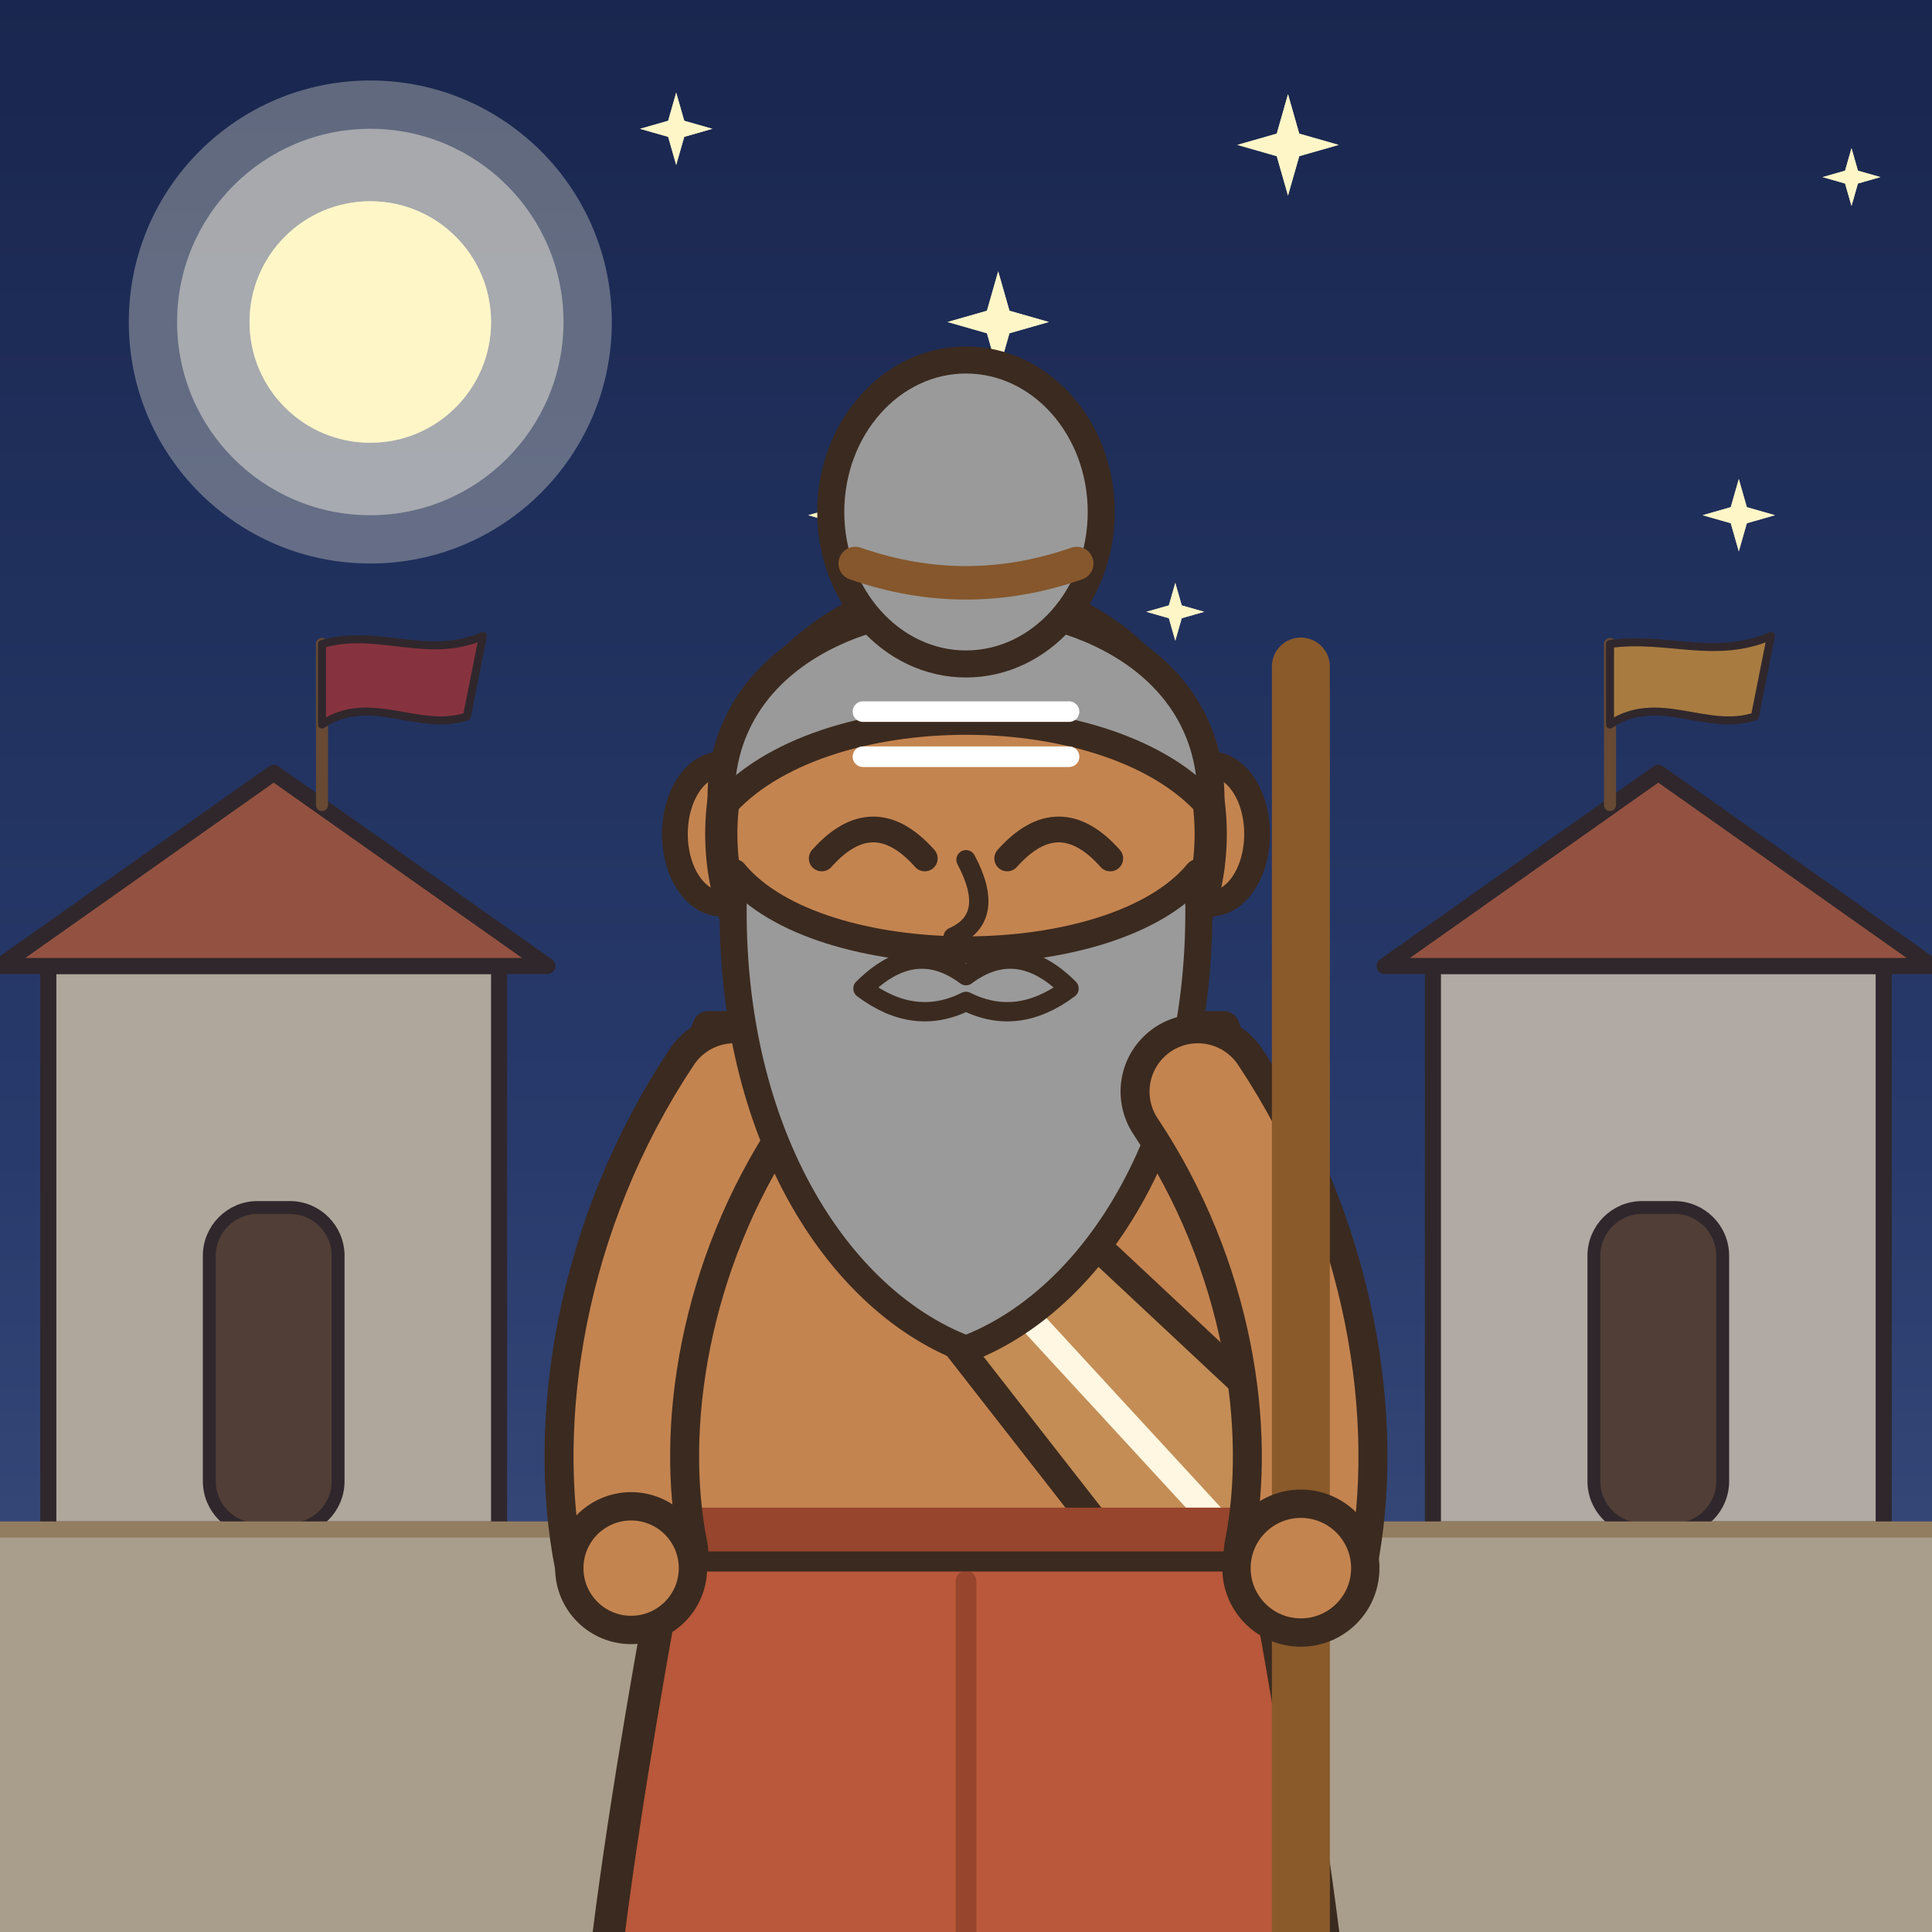
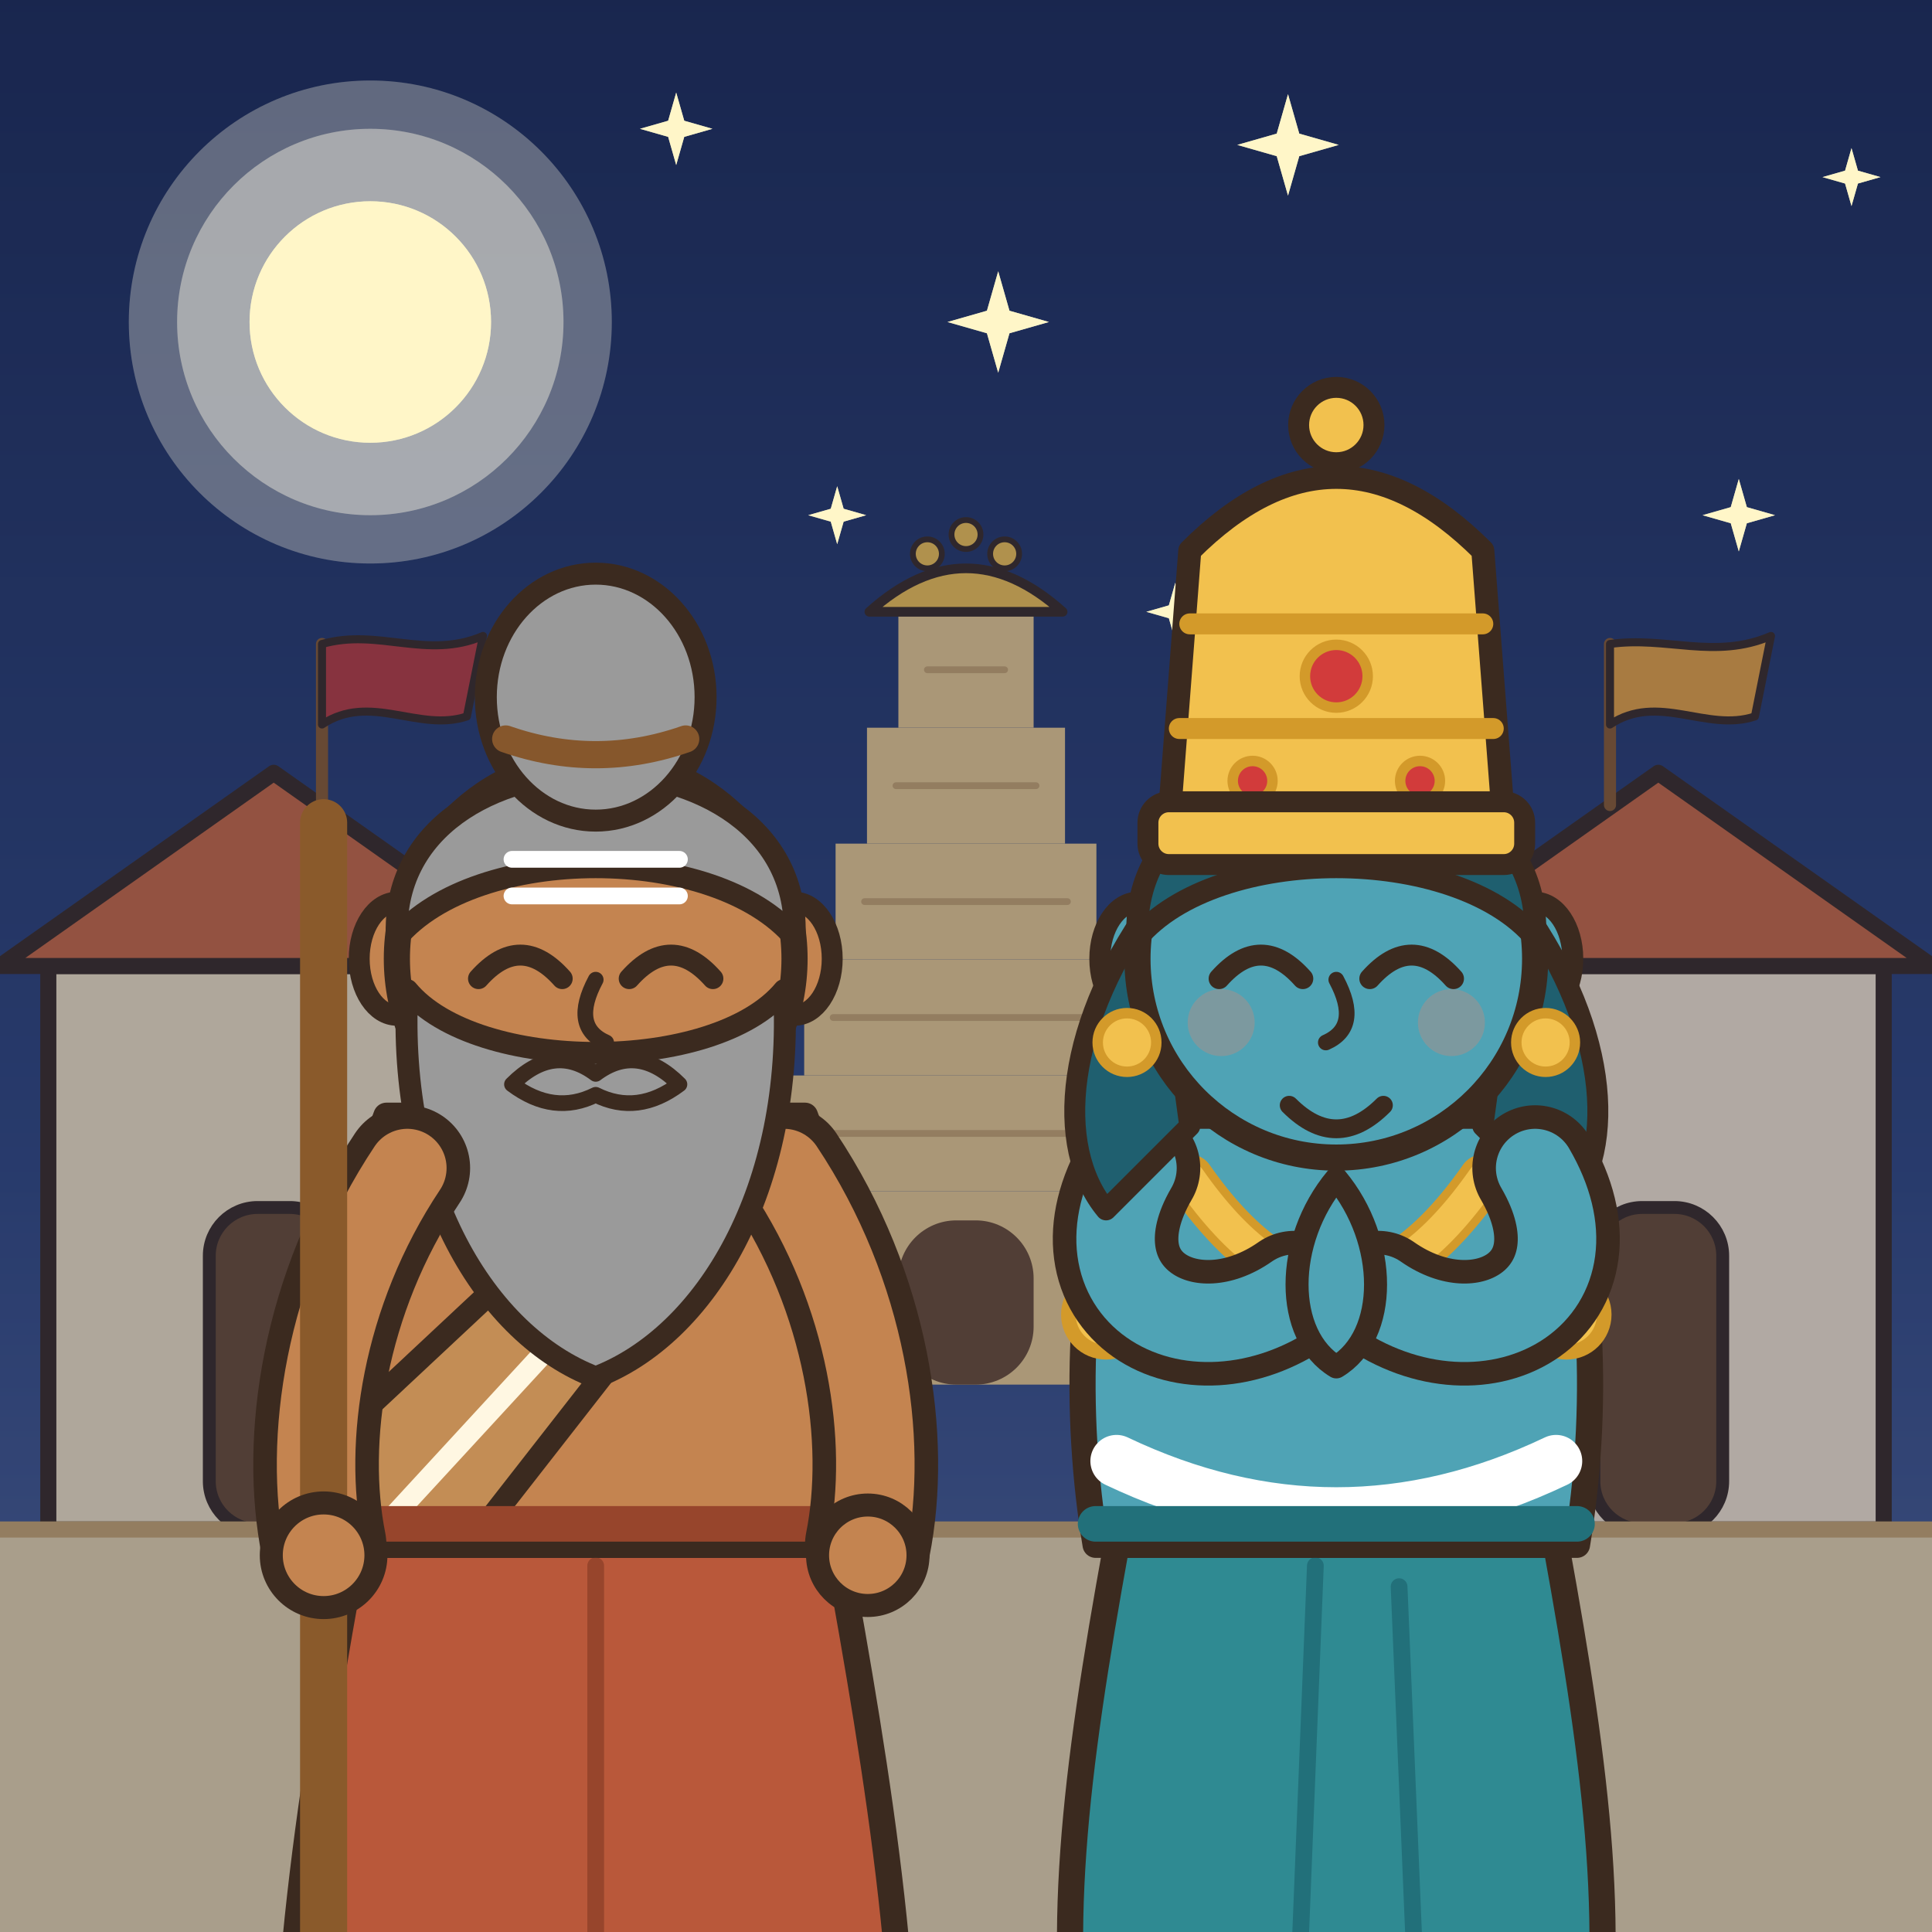
<svg xmlns="http://www.w3.org/2000/svg" viewBox="0 0 240 240" width="240" height="240" role="img">
  <defs>
    <linearGradient id="sky" x1="0" y1="0" x2="0" y2="1">
      <stop offset="0" stop-color="#1b2850" />
      <stop offset=".6" stop-color="#30457a" />
      <stop offset="1" stop-color="#56699a" />
    </linearGradient>
    <linearGradient id="water" x1="0" y1="0" x2="0" y2="1">
      <stop offset="0" stop-color="#4b6fa0" />
      <stop offset="1" stop-color="#36557f" />
    </linearGradient>
    <radialGradient id="glow" cx=".5" cy=".5" r=".5">
      <stop offset="0" stop-color="#fffbe6" />
      <stop offset="1" stop-color="#ffe9a8" stop-opacity="0" />
    </radialGradient>
  </defs>
  <rect x="0" y="0" width="240" height="240" rx="0" fill="url(#sky)" stroke="none" stroke-width="0" />
  <circle cx="46" cy="40" r="30" fill="#fffbe6" stroke="none" stroke-width="2.5" opacity="0.2" />
  <circle cx="46" cy="40" r="24.0" fill="#fffbe6" stroke="none" stroke-width="2.5" opacity="0.3" />
  <circle cx="46" cy="40" r="15" fill="#fff6c8" stroke="none" stroke-width="2.5" />
  <g transform="translate(84,16) scale(0.5,0.5)">
    <path d="M0,-9 L2,-2 L9,0 L2,2 L0,9 L-2,2 L-9,0 L-2,-2 Z" fill="#fff6c8" stroke="none" stroke-width="2.5" stroke-linejoin="round" stroke-linecap="round" />
  </g>
  <g transform="translate(124,40) scale(0.7,0.7)">
    <path d="M0,-9 L2,-2 L9,0 L2,2 L0,9 L-2,2 L-9,0 L-2,-2 Z" fill="#fff6c8" stroke="none" stroke-width="2.5" stroke-linejoin="round" stroke-linecap="round" />
  </g>
  <g transform="translate(160,18) scale(0.7,0.7)">
    <path d="M0,-9 L2,-2 L9,0 L2,2 L0,9 L-2,2 L-9,0 L-2,-2 Z" fill="#fff6c8" stroke="none" stroke-width="2.5" stroke-linejoin="round" stroke-linecap="round" />
  </g>
  <g transform="translate(216,64) scale(0.5,0.5)">
    <path d="M0,-9 L2,-2 L9,0 L2,2 L0,9 L-2,2 L-9,0 L-2,-2 Z" fill="#fff6c8" stroke="none" stroke-width="2.5" stroke-linejoin="round" stroke-linecap="round" />
  </g>
  <g transform="translate(146,76) scale(0.4,0.4)">
    <path d="M0,-9 L2,-2 L9,0 L2,2 L0,9 L-2,2 L-9,0 L-2,-2 Z" fill="#fff6c8" stroke="none" stroke-width="2.5" stroke-linejoin="round" stroke-linecap="round" />
  </g>
  <g transform="translate(230,22) scale(0.4,0.4)">
    <path d="M0,-9 L2,-2 L9,0 L2,2 L0,9 L-2,2 L-9,0 L-2,-2 Z" fill="#fff6c8" stroke="none" stroke-width="2.5" stroke-linejoin="round" stroke-linecap="round" />
  </g>
  <g transform="translate(104,64) scale(0.4,0.4)">
    <path d="M0,-9 L2,-2 L9,0 L2,2 L0,9 L-2,2 L-9,0 L-2,-2 Z" fill="#fff6c8" stroke="none" stroke-width="2.5" stroke-linejoin="round" stroke-linecap="round" />
  </g>
  <g transform="translate(120,172) scale(0.6,0.6)">
    <rect x="-46" y="-40" width="92" height="40" rx="0" fill="#e9c98a" stroke="/home/claude/kamba-ramayanam/img/1" stroke-width="2.2" />
    <rect x="-14" y="-34" width="28" height="34" rx="12" fill="#6b4a2e" stroke="/home/claude/kamba-ramayanam/img/1" stroke-width="2" />
    <rect x="-40.0" y="-64" width="80" height="24" rx="0" fill="#e9c98a" stroke="/home/claude/kamba-ramayanam/img/1" stroke-width="2" />
    <path d="M-34.0,-52 L34.0,-52" fill="none" stroke="#c9a46a" stroke-width="1.4" stroke-linejoin="round" stroke-linecap="round" />
    <rect x="-33.5" y="-88" width="67" height="24" rx="0" fill="#e9c98a" stroke="/home/claude/kamba-ramayanam/img/1" stroke-width="2" />
    <path d="M-27.5,-76 L27.5,-76" fill="none" stroke="#c9a46a" stroke-width="1.4" stroke-linejoin="round" stroke-linecap="round" />
    <rect x="-27.0" y="-112" width="54" height="24" rx="0" fill="#e9c98a" stroke="/home/claude/kamba-ramayanam/img/1" stroke-width="2" />
    <path d="M-21.0,-100 L21.0,-100" fill="none" stroke="#c9a46a" stroke-width="1.4" stroke-linejoin="round" stroke-linecap="round" />
    <rect x="-20.5" y="-136" width="41" height="24" rx="0" fill="#e9c98a" stroke="/home/claude/kamba-ramayanam/img/1" stroke-width="2" />
    <path d="M-14.5,-124 L14.5,-124" fill="none" stroke="#c9a46a" stroke-width="1.4" stroke-linejoin="round" stroke-linecap="round" />
    <rect x="-14.0" y="-160" width="28" height="24" rx="0" fill="#e9c98a" stroke="/home/claude/kamba-ramayanam/img/1" stroke-width="2" />
    <path d="M-8.0,-148 L8.0,-148" fill="none" stroke="#c9a46a" stroke-width="1.4" stroke-linejoin="round" stroke-linecap="round" />
    <path d="M-20,-160 Q0,-178 20,-160 Z" fill="#f2c14e" stroke="#3b2a1f" stroke-width="2" stroke-linejoin="round" stroke-linecap="round" />
    <circle cx="-8" cy="-172" r="3" fill="#f2c14e" stroke="#3b2a1f" stroke-width="1.2" />
    <circle cx="0" cy="-176" r="3" fill="#f2c14e" stroke="#3b2a1f" stroke-width="1.2" />
    <circle cx="8" cy="-172" r="3" fill="#f2c14e" stroke="#3b2a1f" stroke-width="1.2" />
  </g>
  <rect x="6" y="120" width="56" height="70" rx="0" fill="#f1dfbd" stroke="#3b2a1f" stroke-width="2" />
  <path d="M0,120 L34,96 L68,120 Z" fill="#c9673d" stroke="#3b2a1f" stroke-width="2" stroke-linejoin="round" stroke-linecap="round" />
  <rect x="26" y="150" width="16" height="40" rx="6" fill="#6b4a2e" stroke="#3b2a1f" stroke-width="1.6" />
  <rect x="178" y="120" width="56" height="70" rx="0" fill="#f3e3c9" stroke="#3b2a1f" stroke-width="2" />
  <path d="M172,120 L206,96 L240,120 Z" fill="#c9673d" stroke="#3b2a1f" stroke-width="2" stroke-linejoin="round" stroke-linecap="round" />
  <rect x="198" y="150" width="16" height="40" rx="6" fill="#6b4a2e" stroke="#3b2a1f" stroke-width="1.6" />
  <g transform="translate(40,100) scale(0.5,0.5)">
    <path d="M0,0 L0,-40" fill="none" stroke="#8a5a2b" stroke-width="3" stroke-linejoin="round" stroke-linecap="round" />
    <path d="M0,-40 C14,-44 26,-36 40,-42 L36,-22 C24,-18 12,-28 0,-20 Z" fill="#b83a3a" stroke="#3b2a1f" stroke-width="2" stroke-linejoin="round" stroke-linecap="round" />
  </g>
  <g transform="translate(200,100) scale(0.5,0.5)">
    <path d="M0,0 L0,-40" fill="none" stroke="#8a5a2b" stroke-width="3" stroke-linejoin="round" stroke-linecap="round" />
    <path d="M0,-40 C14,-42 26,-36 40,-42 L36,-22 C24,-18 12,-28 0,-20 Z" fill="#e7a13d" stroke="#3b2a1f" stroke-width="2" stroke-linejoin="round" stroke-linecap="round" />
  </g>
  <rect x="0" y="190" width="240" height="50" rx="0" fill="#e8d3a6" stroke="none" stroke-width="0" />
  <path d="M0,190 L240,190" fill="none" stroke="#c9a46a" stroke-width="2" stroke-linejoin="round" stroke-linecap="round" />
  <rect x="0" y="0" width="240" height="240" rx="0" fill="#14204a" stroke="none" stroke-width="0" opacity="0.3" />
  <circle cx="46" cy="40" r="30" fill="#fffbe6" stroke="none" stroke-width="2.5" opacity="0.2" />
  <circle cx="46" cy="40" r="24.0" fill="#fffbe6" stroke="none" stroke-width="2.5" opacity="0.3" />
  <circle cx="46" cy="40" r="15" fill="#fff6c8" stroke="none" stroke-width="2.5" />
  <g transform="translate(84,16) scale(0.5,0.5)">
    <path d="M0,-9 L2,-2 L9,0 L2,2 L0,9 L-2,2 L-9,0 L-2,-2 Z" fill="#fff6c8" stroke="none" stroke-width="2.5" stroke-linejoin="round" stroke-linecap="round" />
  </g>
  <g transform="translate(124,40) scale(0.7,0.7)">
    <path d="M0,-9 L2,-2 L9,0 L2,2 L0,9 L-2,2 L-9,0 L-2,-2 Z" fill="#fff6c8" stroke="none" stroke-width="2.5" stroke-linejoin="round" stroke-linecap="round" />
  </g>
  <g transform="translate(160,18) scale(0.7,0.7)">
    <path d="M0,-9 L2,-2 L9,0 L2,2 L0,9 L-2,2 L-9,0 L-2,-2 Z" fill="#fff6c8" stroke="none" stroke-width="2.5" stroke-linejoin="round" stroke-linecap="round" />
  </g>
  <g transform="translate(216,64) scale(0.5,0.5)">
    <path d="M0,-9 L2,-2 L9,0 L2,2 L0,9 L-2,2 L-9,0 L-2,-2 Z" fill="#fff6c8" stroke="none" stroke-width="2.5" stroke-linejoin="round" stroke-linecap="round" />
  </g>
  <g transform="translate(146,76) scale(0.4,0.4)">
    <path d="M0,-9 L2,-2 L9,0 L2,2 L0,9 L-2,2 L-9,0 L-2,-2 Z" fill="#fff6c8" stroke="none" stroke-width="2.5" stroke-linejoin="round" stroke-linecap="round" />
  </g>
  <g transform="translate(230,22) scale(0.4,0.4)">
    <path d="M0,-9 L2,-2 L9,0 L2,2 L0,9 L-2,2 L-9,0 L-2,-2 Z" fill="#fff6c8" stroke="none" stroke-width="2.5" stroke-linejoin="round" stroke-linecap="round" />
  </g>
  <g transform="translate(104,64) scale(0.4,0.4)">
    <path d="M0,-9 L2,-2 L9,0 L2,2 L0,9 L-2,2 L-9,0 L-2,-2 Z" fill="#fff6c8" stroke="none" stroke-width="2.5" stroke-linejoin="round" stroke-linecap="round" />
  </g>
-   <g transform="translate(120,308.4) scale(1.6,1.6)">
+   <g transform="translate(74,285.5) scale(-1.3,1.3)">
    <ellipse cx="-10" cy="-3" rx="9" ry="4" fill="#c48450" stroke="#3b2a1f" stroke-width="2" />
    <ellipse cx="10" cy="-3" rx="9" ry="4" fill="#c48450" stroke="#3b2a1f" stroke-width="2" />
    <path d="M-23,-72 C-27,-50 -31,-26 -29,-7 L29,-7 C31,-26 27,-50 23,-72 Z" fill="#b9583a" stroke="#3b2a1f" stroke-width="2.5" stroke-linejoin="round" stroke-linecap="round" />
    <path d="M-29,-12 L29,-12" fill="none" stroke="#f2c14e" stroke-width="3.4" stroke-linejoin="round" stroke-linecap="round" />
    <path d="M0,-70 L0,-14" fill="none" stroke="#97452c" stroke-width="1.6" stroke-linejoin="round" stroke-linecap="round" />
    <g transform="translate(0,0) scale(1,1)">
      <path d="M-20,-113 C-25,-100 -25,-84 -23,-72 L23,-72 C25,-84 25,-100 20,-113 Z" fill="#c48450" stroke="#3b2a1f" stroke-width="2.5" stroke-linejoin="round" stroke-linecap="round" />
      <path d="M-20,-113 L-8,-113 L23,-84 L23,-72 L12,-72 Z" fill="#c38d55" stroke="#3b2a1f" stroke-width="2.2" stroke-linejoin="round" stroke-linecap="round" />
      <path d="M-15,-112 L20,-74" fill="none" stroke="#fff7e2" stroke-width="2" stroke-linejoin="round" stroke-linecap="round" />
      <path d="M-23,-74 L23,-74" fill="none" stroke="#97452c" stroke-width="3.4" stroke-linejoin="round" stroke-linecap="round" />
      <path d="M-18,-108 C-26,-96 -28,-82 -26,-72" fill="none" stroke="#3b2a1f" stroke-width="12.0" stroke-linejoin="round" stroke-linecap="round" />
      <path d="M-18,-108 C-26,-96 -28,-82 -26,-72" fill="none" stroke="#c48450" stroke-width="7.5" stroke-linejoin="round" stroke-linecap="round" />
      <circle cx="-26" cy="-71" r="4.8" fill="#c48450" stroke="#3b2a1f" stroke-width="2.2" />
      <ellipse cx="-19.0" cy="-128" rx="3.6" ry="5.4" fill="#c48450" stroke="#3b2a1f" stroke-width="2" />
      <ellipse cx="19.0" cy="-128" rx="3.6" ry="5.4" fill="#c48450" stroke="#3b2a1f" stroke-width="2" />
      <circle cx="0" cy="-128" r="19.0" fill="#c48450" stroke="#3b2a1f" stroke-width="2.5" />
      <path d="M-19.0,-130 C-20.0,-151.0 20.0,-151.0 19.0,-130 C11.4,-139 -11.4,-139 -19.0,-130 Z" fill="#9a9a9a" stroke="#3b2a1f" stroke-width="2.1" stroke-linejoin="round" stroke-linecap="round" />
      <ellipse cx="0" cy="-153.0" rx="10.5" ry="11.8" fill="#9a9a9a" stroke="#3b2a1f" stroke-width="2.1" />
      <path d="M-8.6,-149.0 Q0,-146.0 8.6,-149.0" fill="none" stroke="#86572c" stroke-width="2.6" stroke-linejoin="round" stroke-linecap="round" />
      <path d="M-11.2,-126.1 Q-7.2,-130.6 -3.2,-126.1" fill="none" stroke="#3b2a1f" stroke-width="2" stroke-linejoin="round" stroke-linecap="round" />
      <path d="M3.2,-126.1 Q7.2,-130.6 11.2,-126.1" fill="none" stroke="#3b2a1f" stroke-width="2" stroke-linejoin="round" stroke-linecap="round" />
      <path d="M0,-126 Q2.4,-121.5 -1,-120" fill="none" stroke="#3b2a1f" stroke-width="1.5" stroke-linejoin="round" stroke-linecap="round" />
      <path d="M-18.0,-125 C-19.0,-106 -10.5,-92 0,-88 C10.5,-92 19.0,-106 18.0,-125 C11.4,-117 -11.4,-117 -18.0,-125 Z" fill="#9a9a9a" stroke="#3b2a1f" stroke-width="2.1" stroke-linejoin="round" stroke-linecap="round" />
      <path d="M-8,-116 Q-4,-120 0,-117 Q4,-120 8,-116 Q4,-113 0,-115 Q-4,-113 -8,-116 Z" fill="#9a9a9a" stroke="#3b2a1f" stroke-width="1.5" stroke-linejoin="round" stroke-linecap="round" />
      <path d="M-8,-137.5 L8,-137.5 M-8,-134.0 L8,-134.0" fill="none" stroke="#ffffff" stroke-width="1.6" stroke-linejoin="round" stroke-linecap="round" />
      <path d="M18,-108 C26,-96 28,-82 26,-72" fill="none" stroke="#3b2a1f" stroke-width="12.0" stroke-linejoin="round" stroke-linecap="round" />
      <path d="M18,-108 C26,-96 28,-82 26,-72" fill="none" stroke="#c48450" stroke-width="7.5" stroke-linejoin="round" stroke-linecap="round" />
      <circle cx="26" cy="-71" r="4.8" fill="#c48450" stroke="#3b2a1f" stroke-width="2.2" />
      <path d="M26,-141 L26,-5" fill="none" stroke="#8a5a2b" stroke-width="4.5" stroke-linejoin="round" stroke-linecap="round" />
      <circle cx="26" cy="-71" r="5" fill="#c48450" stroke="#3b2a1f" stroke-width="2.2" />
    </g>
  </g>
+   <g transform="translate(166,285.5) scale(1.3,1.3)">
+     <path d="M-17.0,-128 C-25.0,-88 -19.0,-58 -13.0,-38 L-5.0,-40 C-9.0,-68 -11.0,-98 -9.0,-128 Z" fill="#1f5f6f" stroke="#3b2a1f" stroke-width="2.2" stroke-linejoin="round" stroke-linecap="round" />
+     <ellipse cx="-10" cy="-3" rx="9" ry="4" fill="#4fa3b5" stroke="#3b2a1f" stroke-width="2" />
+     <ellipse cx="10" cy="-3" rx="9" ry="4" fill="#4fa3b5" stroke="#3b2a1f" stroke-width="2" />
+     <path d="M-9,-20 L-10,-6" fill="none" stroke="#3b2a1f" stroke-width="12.5" stroke-linejoin="round" stroke-linecap="round" />
+     <path d="M-9,-20 L-10,-6" fill="none" stroke="#4fa3b5" stroke-width="8" stroke-linejoin="round" stroke-linecap="round" />
+     <path d="M9,-20 L10,-6" fill="none" stroke="#3b2a1f" stroke-width="12.5" stroke-linejoin="round" stroke-linecap="round" />
+     <path d="M9,-20 L10,-6" fill="none" stroke="#4fa3b5" stroke-width="8" stroke-linejoin="round" stroke-linecap="round" />
+     <path d="M-21,-72 C-25,-50 -27,-34 -24,-18 L24,-18 C27,-34 25,-50 21,-72 Z" fill="#2f8a92" stroke="#3b2a1f" stroke-width="2.5" stroke-linejoin="round" stroke-linecap="round" />
+     <path d="M-2,-70 L-4,-20 M6,-68 L8,-20" fill="none" stroke="#22707a" stroke-width="1.6" stroke-linejoin="round" stroke-linecap="round" />
+     <path d="M-24,-19 L24,-19" fill="none" stroke="#f2c14e" stroke-width="3" stroke-linejoin="round" stroke-linecap="round" />
+     <g transform="translate(0,0) scale(1,1)">
+       <path d="M-20,-113 C-25,-100 -25,-84 -23,-72 L23,-72 C25,-84 25,-100 20,-113 Z" fill="#4fa3b5" stroke="#3b2a1f" stroke-width="2.5" stroke-linejoin="round" stroke-linecap="round" />
+       <path d="M-21,-80 Q0,-70 21,-80" fill="none" stroke="#ffffff" stroke-width="5" stroke-linejoin="round" stroke-linecap="round" />
+       <path d="M-23,-74 L23,-74" fill="none" stroke="#22707a" stroke-width="3.4" stroke-linejoin="round" stroke-linecap="round" />
+       <path d="M-14,-107 Q0,-87 14,-107" fill="none" stroke="#d39a2a" stroke-width="4.6" stroke-linejoin="round" stroke-linecap="round" />
+       <path d="M-14,-107 Q0,-87 14,-107" fill="none" stroke="#f2c14e" stroke-width="3" stroke-linejoin="round" stroke-linecap="round" />
+       <circle cx="0" cy="-96" r="3.2" fill="#d23b3b" stroke="#d39a2a" stroke-width="1.2" />
+       <circle cx="-22" cy="-94" r="3.6" fill="#f2c14e" stroke="#d39a2a" stroke-width="1.4" />
+       <circle cx="22" cy="-94" r="3.6" fill="#f2c14e" stroke="#d39a2a" stroke-width="1.4" />
+       <path d="M-19,-108 C-26,-96 -14,-89 -4,-96" fill="none" stroke="#3b2a1f" stroke-width="12.0" stroke-linejoin="round" stroke-linecap="round" />
+       <path d="M-19,-108 C-26,-96 -14,-89 -4,-96" fill="none" stroke="#4fa3b5" stroke-width="7.5" stroke-linejoin="round" stroke-linecap="round" />
+       <ellipse cx="-19.0" cy="-128" rx="3.6" ry="5.4" fill="#4fa3b5" stroke="#3b2a1f" stroke-width="2" />
+       <ellipse cx="19.0" cy="-128" rx="3.6" ry="5.4" fill="#4fa3b5" stroke="#3b2a1f" stroke-width="2" />
+       <path d="M-17.0,-134 C-26.0,-122 -27.0,-110 -22.0,-104 L-14.0,-112 Z" fill="#1f5f6f" stroke="#3b2a1f" stroke-width="2" stroke-linejoin="round" stroke-linecap="round" />
+       <path d="M17.0,-134 C26.0,-122 27.0,-110 22.0,-104 L14.0,-112 Z" fill="#1f5f6f" stroke="#3b2a1f" stroke-width="2" stroke-linejoin="round" stroke-linecap="round" />
+       <circle cx="0" cy="-128" r="19.0" fill="#4fa3b5" stroke="#3b2a1f" stroke-width="2.5" />
+       <path d="M-19.0,-130 C-20.0,-151.0 20.0,-151.0 19.0,-130 C11.4,-139 -11.4,-139 -19.0,-130 Z" fill="#1f5f6f" stroke="#3b2a1f" stroke-width="2.1" stroke-linejoin="round" stroke-linecap="round" />
+       <path d="M-11.2,-126.1 Q-7.2,-130.6 -3.2,-126.1" fill="none" stroke="#3b2a1f" stroke-width="2" stroke-linejoin="round" stroke-linecap="round" />
+       <path d="M3.2,-126.1 Q7.2,-130.6 11.2,-126.1" fill="none" stroke="#3b2a1f" stroke-width="2" stroke-linejoin="round" stroke-linecap="round" />
+       <path d="M0,-126 Q2.4,-121.5 -1,-120" fill="none" stroke="#3b2a1f" stroke-width="1.5" stroke-linejoin="round" stroke-linecap="round" />
+       <circle cx="-11.0" cy="-121.9" r="3.2" fill="#e8846c" stroke="none" stroke-width="2.5" opacity="0.3" />
+       <circle cx="11.0" cy="-121.9" r="3.2" fill="#e8846c" stroke="none" stroke-width="2.5" opacity="0.3" />
+       <path d="M-4.5,-114 Q0,-109.5 4.5,-114" fill="none" stroke="#3b2a1f" stroke-width="1.8" stroke-linejoin="round" stroke-linecap="round" />
+       <circle cx="-20.0" cy="-120" r="2.8" fill="#f2c14e" stroke="#d39a2a" stroke-width="1" />
+       <circle cx="20.0" cy="-120" r="2.8" fill="#f2c14e" stroke="#d39a2a" stroke-width="1" />
+       <path d="M-16,-141 L-14,-167 Q0,-181 14,-167 L16,-141 Z" fill="#f2c14e" stroke="#3b2a1f" stroke-width="2.2" stroke-linejoin="round" stroke-linecap="round" />
+       <path d="M-15,-150 L15,-150 M-14,-160 L14,-160" fill="none" stroke="#d39a2a" stroke-width="2" stroke-linejoin="round" stroke-linecap="round" />
+       <circle cx="0" cy="-179" r="3.6" fill="#f2c14e" stroke="#3b2a1f" stroke-width="2" />
+       <circle cx="0" cy="-155" r="3" fill="#d23b3b" stroke="#d39a2a" stroke-width="1" />
+       <circle cx="-8" cy="-145" r="1.9" fill="#d23b3b" stroke="#d39a2a" stroke-width="1" />
+       <circle cx="8" cy="-145" r="1.9" fill="#d23b3b" stroke="#d39a2a" stroke-width="1" />
+       <rect x="-18" y="-143" width="36" height="6" rx="2" fill="#f2c14e" stroke="#3b2a1f" stroke-width="2" />
+       <path d="M19,-108 C26,-96 14,-89 4,-96" fill="none" stroke="#3b2a1f" stroke-width="12.0" stroke-linejoin="round" stroke-linecap="round" />
+       <path d="M19,-108 C26,-96 14,-89 4,-96" fill="none" stroke="#4fa3b5" stroke-width="7.5" stroke-linejoin="round" stroke-linecap="round" />
+       <path d="M0,-107 C5,-101 5,-92 0,-89 C-5,-92 -5,-101 0,-107 Z" fill="#4fa3b5" stroke="#3b2a1f" stroke-width="2.2" stroke-linejoin="round" stroke-linecap="round" />
+     </g>
+   </g>
</svg>
